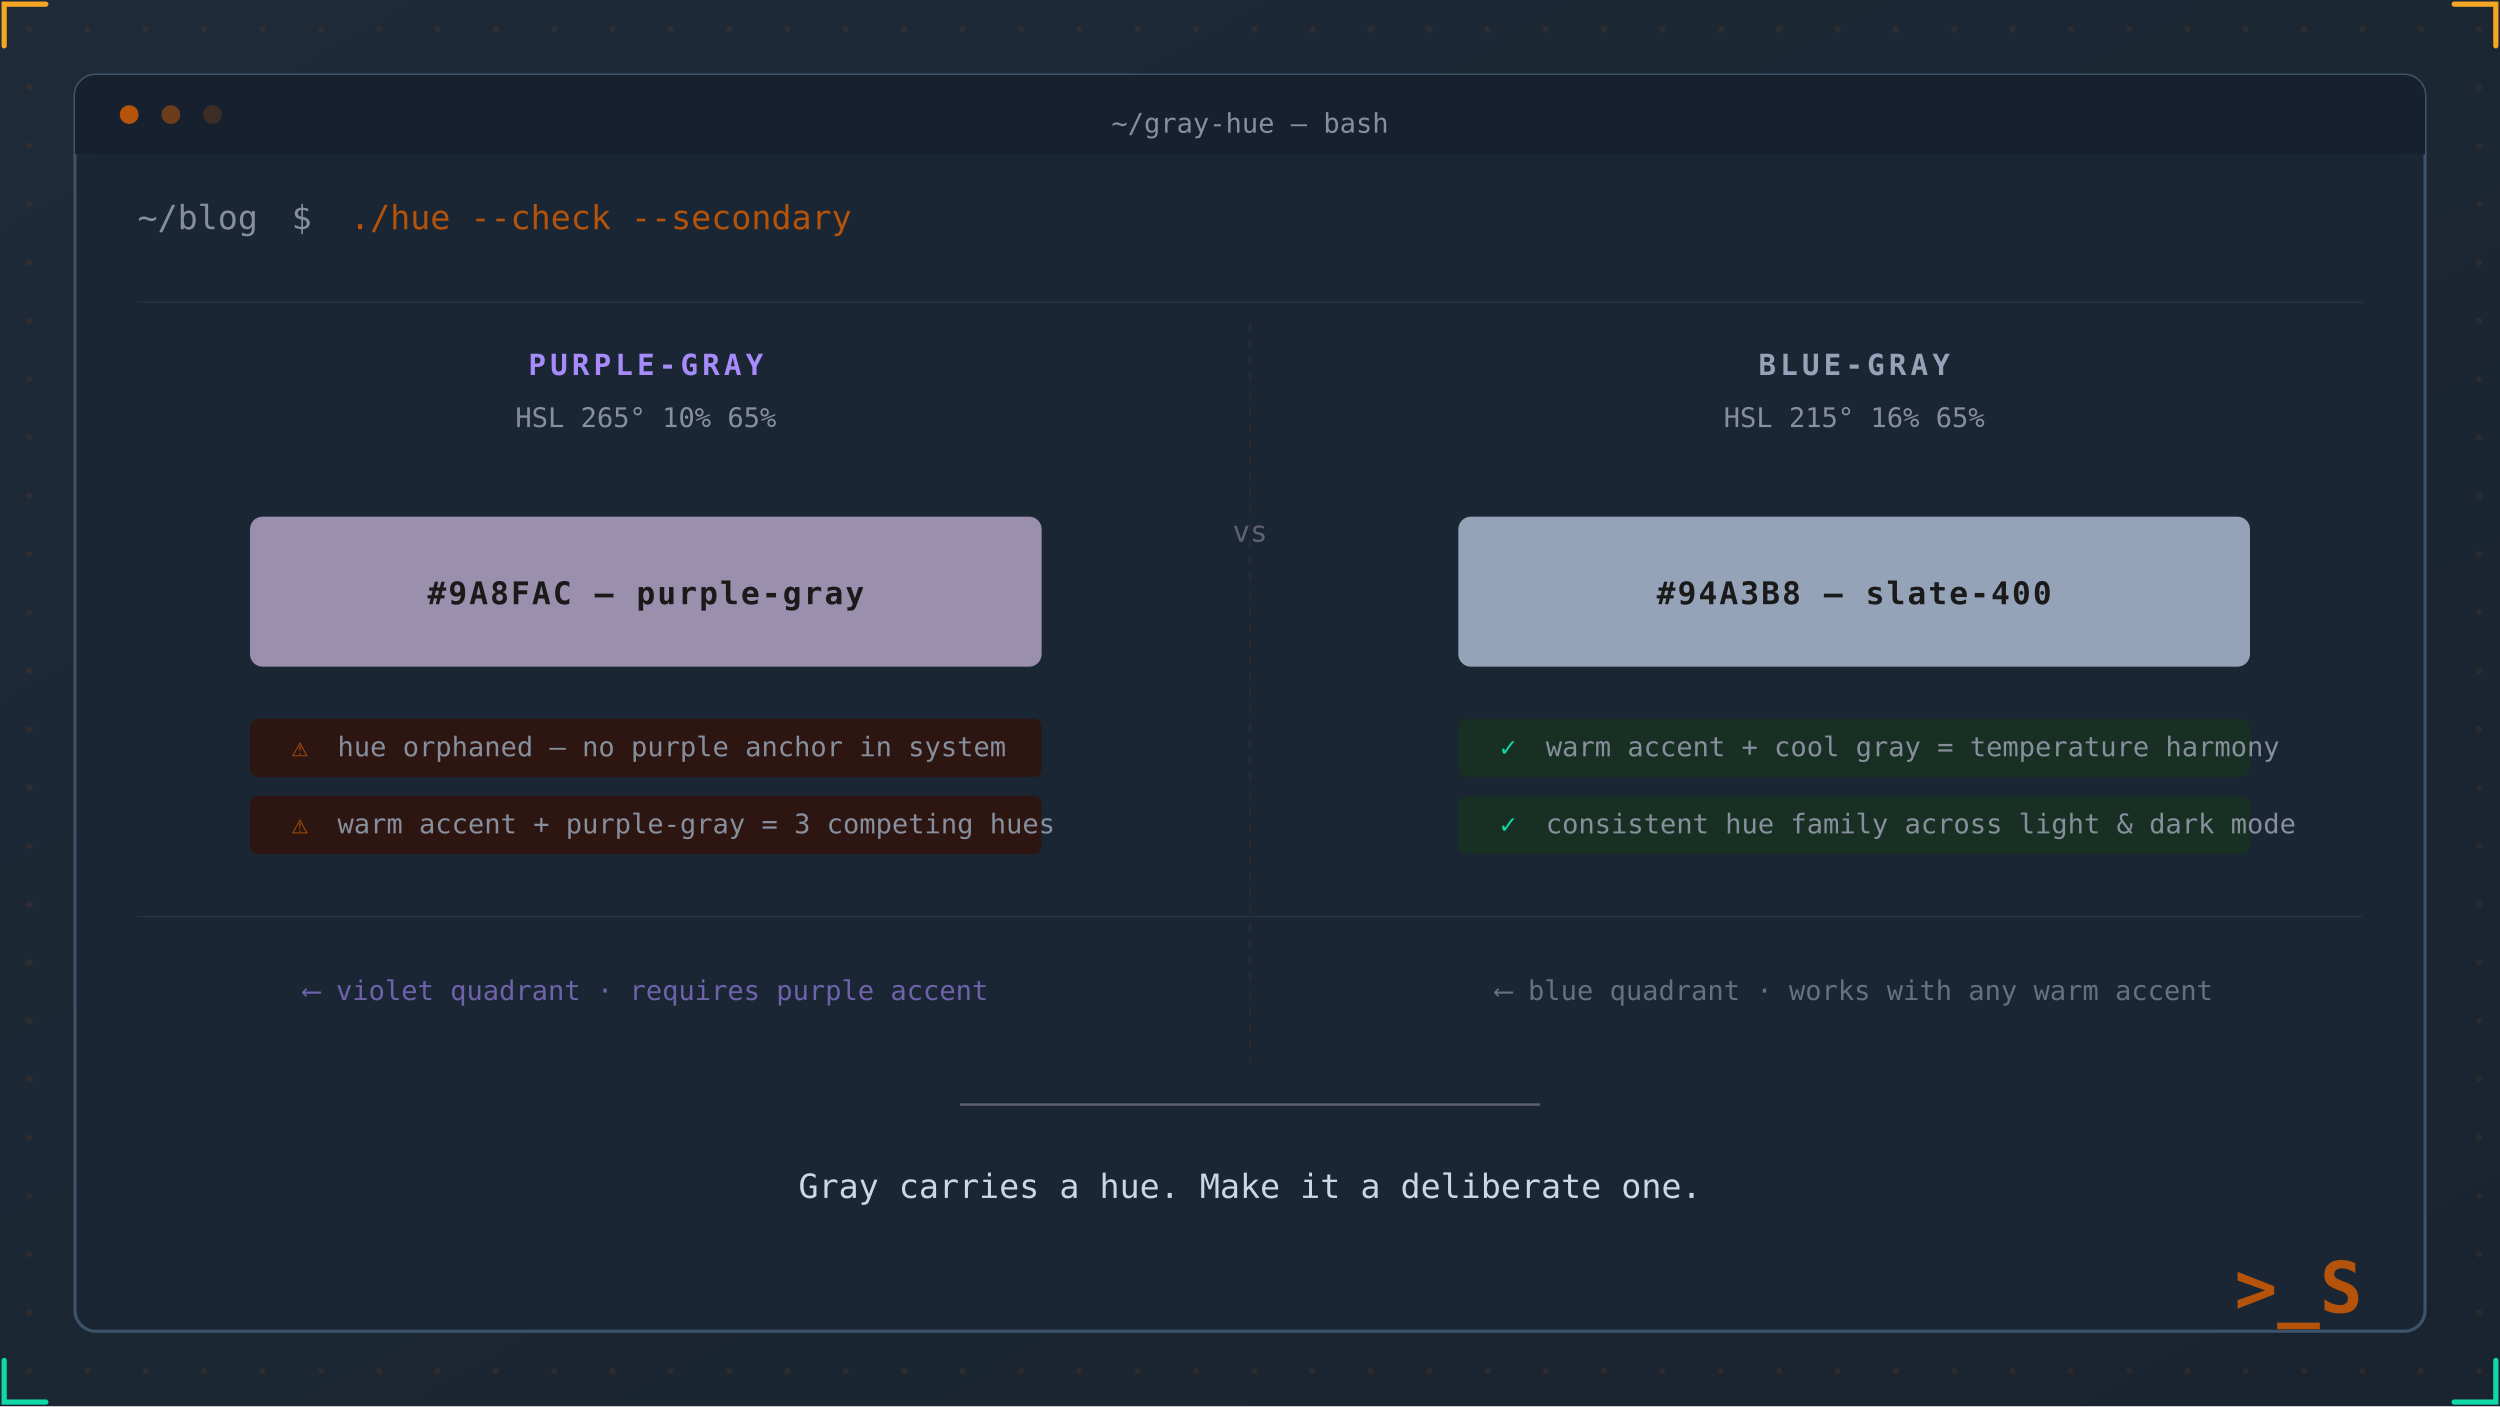
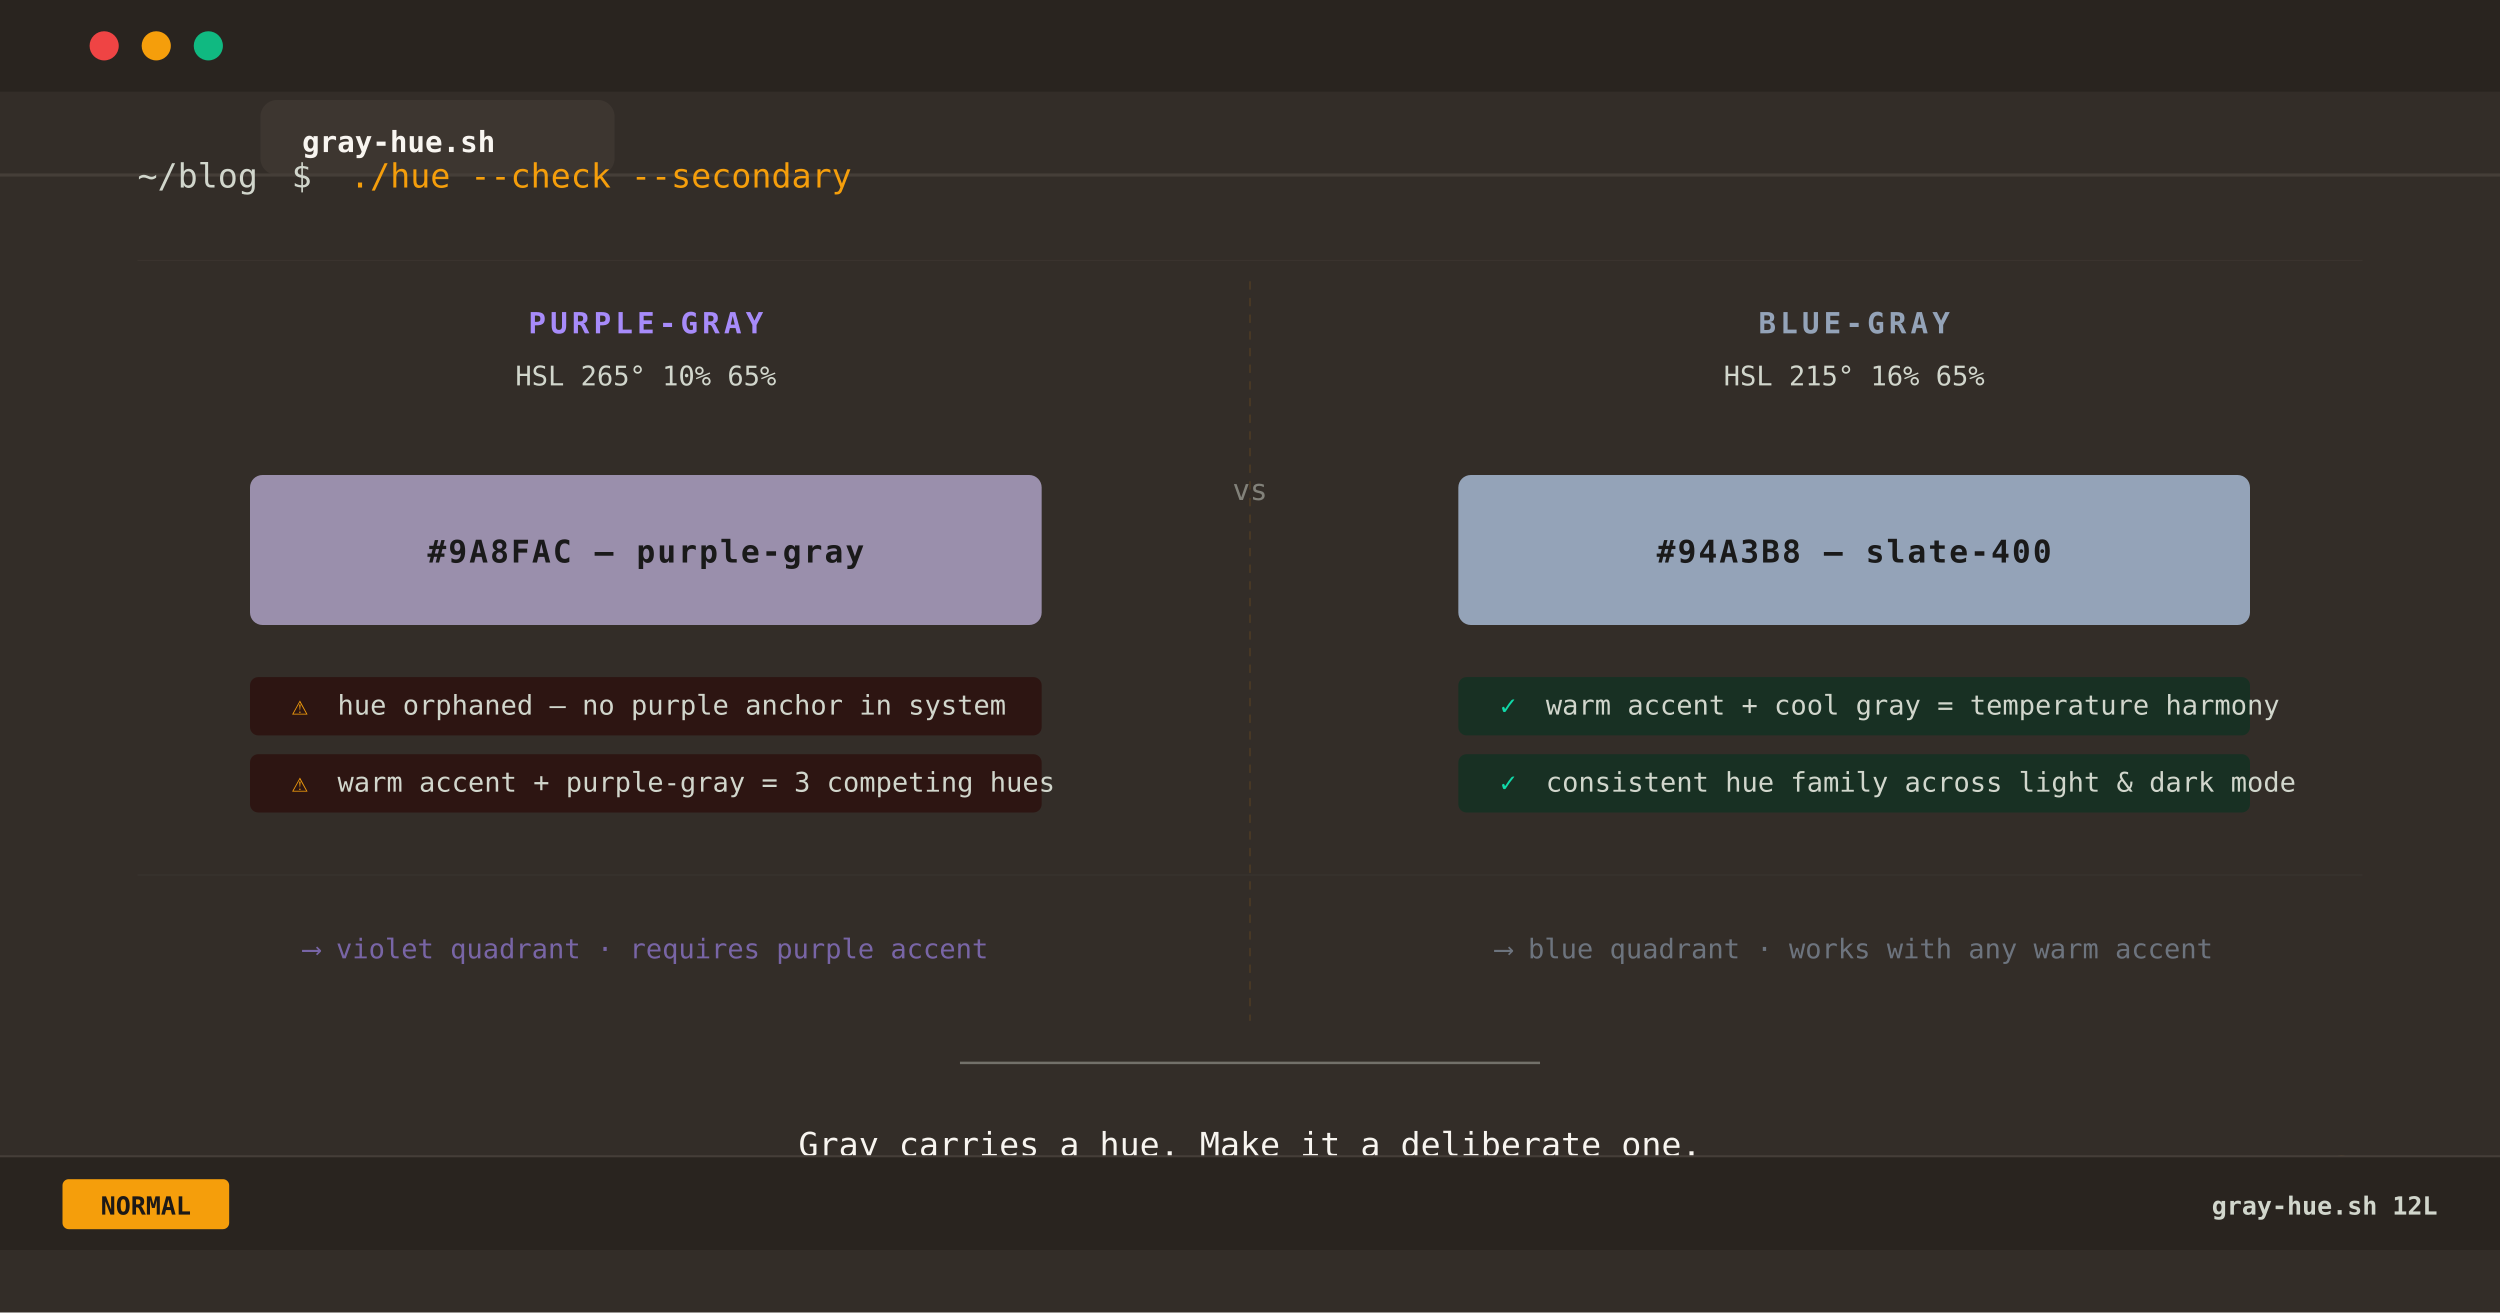
- <svg xmlns="http://www.w3.org/2000/svg" width="1200" height="675" viewBox="0 0 1200 675">
-   <defs>
-     <pattern id="dot-grid" width="28" height="28" patternUnits="userSpaceOnUse">
-       <circle cx="14" cy="14" r="1.5" fill="#B45309" opacity="0.12" />
-     </pattern>
-     <linearGradient id="bg" x1="0%" y1="0%" x2="100%" y2="100%">
-       <stop offset="0%" stop-color="#1E2A38" />
-       <stop offset="100%" stop-color="#1A2430" />
-     </linearGradient>
-   </defs>
-   <rect width="1200" height="675" fill="url(#bg)" />
-   <rect width="1200" height="675" fill="url(#dot-grid)" />
-   <rect x="38" y="38" width="1124" height="599" rx="10" fill="#000" opacity="0.25" />
-   <rect x="36" y="36" width="1128" height="603" rx="10" fill="#1A2634" stroke="#3D536A" stroke-width="1.5" />
-   <rect x="36" y="36" width="1128" height="38" rx="10" fill="#16202E" />
-   <rect x="36" y="56" width="1128" height="18" fill="#16202E" />
-   <circle cx="62" cy="55" r="4.5" fill="#B45309" />
-   <circle cx="82" cy="55" r="4.5" fill="#B45309" opacity="0.55" />
-   <circle cx="102" cy="55" r="4.5" fill="#B45309" opacity="0.25" />
-   <text x="600" y="60" font-family="ui-monospace,SFMono-Regular,monospace" font-size="13" fill="#878f9d" text-anchor="middle" dominant-baseline="middle">~/gray-hue — bash</text>
-   <g font-family="ui-monospace,SFMono-Regular,monospace">
-     <text x="66" y="110" font-size="16" fill="#878f9d">~/blog</text>
-     <text x="140" y="110" font-size="16" fill="#878f9d"> $</text>
-     <text x="168" y="110" font-size="16" fill="#B45309"> ./hue --check --secondary</text>
-     <line x1="66" y1="145" x2="1134" y2="145" stroke="#3D536A" stroke-width="0.5" stroke-opacity="0.4" />
+ <svg xmlns="http://www.w3.org/2000/svg" viewBox="0 0 1200 630" width="1200" height="630">
+   <rect x="0" y="0" width="1200" height="630" fill="#332D28" />
+   <rect x="0" y="0" width="1200" height="44" fill="#29241F" />
+   <circle cx="50" cy="22" r="7" fill="#EF4444" />
+   <circle cx="75" cy="22" r="7" fill="#F59E0B" />
+   <circle cx="100" cy="22" r="7" fill="#10B981" />
+   <rect x="125" y="48" width="170" height="36" rx="8" fill="#3D3630" />
+   <text x="145" y="73" font-family="'JetBrains Mono', monospace" font-size="14" fill="#F8F5F0" font-weight="600">gray-hue.sh</text>
+   <line x1="0" y1="84" x2="1200" y2="84" stroke="#453E38" stroke-width="1.5" />
+   <g transform="translate(0, -20)" font-family="'JetBrains Mono', monospace">
+     <text x="66" y="110" font-size="16" fill="#D1D6CC">~/blog</text>
+     <text x="140" y="110" font-size="16" fill="#D1D6CC"> $</text>
+     <text x="168" y="110" font-size="16" fill="#F59E0B"> ./hue --check --secondary</text>
+     <line x1="66" y1="145" x2="1134" y2="145" stroke="#453E38" stroke-width="0.5" opacity="0.4" />
    <text x="310" y="180" font-size="14" fill="#a78bfa" text-anchor="middle" letter-spacing="2" font-weight="600">PURPLE-GRAY</text>
    <text x="890" y="180" font-size="14" fill="#94a3b8" text-anchor="middle" letter-spacing="2" font-weight="600">BLUE-GRAY</text>
-     <text x="310" y="205" font-size="13" fill="#878f9d" text-anchor="middle">HSL 265° 10% 65%</text>
-     <text x="890" y="205" font-size="13" fill="#878f9d" text-anchor="middle">HSL 215° 16% 65%</text>
-     <text x="600" y="260" font-size="14" fill="#5e6173" text-anchor="middle">vs</text>
+     <text x="310" y="205" font-size="13" fill="#D1D6CC" text-anchor="middle">HSL 265° 10% 65%</text>
+     <text x="890" y="205" font-size="13" fill="#D1D6CC" text-anchor="middle">HSL 215° 16% 65%</text>
+     <text x="600" y="260" font-size="14" fill="#D1D6CC" opacity="0.5" text-anchor="middle">vs</text>
    <rect x="120" y="248" width="380" height="72" rx="6" fill="#9a8fac" />
    <text x="310" y="290" font-size="15" fill="#1a1a1a" text-anchor="middle" font-weight="600" letter-spacing="1">#9A8FAC  —  purple-gray</text>
    <rect x="700" y="248" width="380" height="72" rx="6" fill="#94a3b8" />
    <text x="890" y="290" font-size="15" fill="#1a1a1a" text-anchor="middle" font-weight="600" letter-spacing="1">#94A3B8  —  slate-400</text>
-     <line x1="600" y1="155" x2="600" y2="510" stroke="#B45309" stroke-width="0.5" stroke-opacity="0.2" stroke-dasharray="4 4" />
+     <line x1="600" y1="155" x2="600" y2="510" stroke="#F59E0B" stroke-width="0.5" stroke-opacity="0.2" stroke-dasharray="4 4" />
    <rect x="120" y="345" width="380" height="28" rx="4" fill="#2d1512" />
-     <text x="140" y="363" font-size="13" fill="#B45309">⚠</text>
-     <text x="162" y="363" font-size="13" fill="#878f9d">hue orphaned — no purple anchor in system</text>
+     <text x="140" y="363" font-size="13" fill="#F59E0B">⚠</text>
+     <text x="162" y="363" font-size="13" fill="#D1D6CC">hue orphaned — no purple anchor in system</text>
    <rect x="120" y="382" width="380" height="28" rx="4" fill="#2d1512" />
-     <text x="140" y="400" font-size="13" fill="#B45309">⚠</text>
-     <text x="162" y="400" font-size="13" fill="#878f9d">warm accent + purple-gray = 3 competing hues</text>
+     <text x="140" y="400" font-size="13" fill="#F59E0B">⚠</text>
+     <text x="162" y="400" font-size="13" fill="#D1D6CC">warm accent + purple-gray = 3 competing hues</text>
    <rect x="700" y="345" width="380" height="28" rx="4" fill="#183023" />
    <text x="720" y="363" font-size="13" fill="#10D9A8">✓</text>
-     <text x="742" y="363" font-size="13" fill="#878f9d">warm accent + cool gray = temperature harmony</text>
+     <text x="742" y="363" font-size="13" fill="#D1D6CC">warm accent + cool gray = temperature harmony</text>
    <rect x="700" y="382" width="380" height="28" rx="4" fill="#183023" />
    <text x="720" y="400" font-size="13" fill="#10D9A8">✓</text>
-     <text x="742" y="400" font-size="13" fill="#878f9d">consistent hue family across light &amp; dark mode</text>
-     <line x1="66" y1="440" x2="1134" y2="440" stroke="#3D536A" stroke-width="0.5" stroke-opacity="0.4" />
-     <text x="310" y="480" font-size="13" fill="#a78bfa" text-anchor="middle" opacity="0.6">⟵ violet quadrant · requires purple accent</text>
-     <text x="890" y="480" font-size="13" fill="#94a3b8" text-anchor="middle" opacity="0.6">⟵ blue quadrant · works with any warm accent</text>
-     <text x="600" y="535" font-size="14" fill="#5e6173" text-anchor="middle">─────────────────────────────────</text>
-     <text x="600" y="575" font-size="16" fill="#C8D8E8" text-anchor="middle">Gray carries a hue. Make it a deliberate one.</text>
+     <text x="742" y="400" font-size="13" fill="#D1D6CC">consistent hue family across light &amp; dark mode</text>
+     <line x1="66" y1="440" x2="1134" y2="440" stroke="#453E38" stroke-width="0.5" opacity="0.4" />
+     <text x="310" y="480" font-size="13" fill="#a78bfa" text-anchor="middle" opacity="0.6">⟶ violet quadrant · requires purple accent</text>
+     <text x="890" y="480" font-size="13" fill="#94a3b8" text-anchor="middle" opacity="0.6">⟶ blue quadrant · works with any warm accent</text>
+     <text x="600" y="535" font-size="14" fill="#D1D6CC" opacity="0.4" text-anchor="middle">─────────────────────────────────</text>
+     <text x="600" y="575" font-size="16" fill="#F8F5F0" text-anchor="middle">Gray carries a hue. Make it a deliberate one.</text>
  </g>
-   <text x="1134" y="630" font-family="ui-monospace,SFMono-Regular,monospace" font-size="34" fill="#B45309" text-anchor="end" font-weight="bold">&gt;_S</text>
+   <text x="1134" y="580" font-family="'JetBrains Mono', monospace" font-size="34" fill="#F59E0B" text-anchor="end" font-weight="bold">&gt;_S</text>
  <g stroke-linecap="round" fill="none">
-     <path d="M 2 22 L 2 2 L 22 2" stroke="#F5A623" stroke-width="2.5" />
-     <path d="M 1178 2 L 1198 2 L 1198 22" stroke="#F5A623" stroke-width="2.5" />
-     <path d="M 2 653 L 2 673 L 22 673" stroke="#10D9A8" stroke-width="2.5" />
-     <path d="M 1178 673 L 1198 673 L 1198 653" stroke="#10D9A8" stroke-width="2.5" />
-     <path d="M 1184 316" stroke="#3D536A" stroke-width="6" stroke-linecap="round" />
-     <path d="M 1184 338" stroke="#3D536A" stroke-width="6" stroke-linecap="round" />
-     <path d="M 1184 360" stroke="#3D536A" stroke-width="6" stroke-linecap="round" />
+     <path d="M 1184 296" stroke="#453E38" stroke-width="6" />
+     <path d="M 1184 318" stroke="#453E38" stroke-width="6" />
+     <path d="M 1184 340" stroke="#453E38" stroke-width="6" />
  </g>
+   <rect x="0" y="555" width="1200" height="45" fill="#29241F" />
+   <line x1="0" y1="555" x2="1200" y2="555" stroke="#453E38" stroke-width="1" />
+   <rect x="30" y="566" width="80" height="24" rx="3" fill="#F59E0B" />
+   <text x="70" y="583" font-family="'JetBrains Mono', monospace" font-size="12" fill="#1C1917" font-weight="800" text-anchor="middle">NORMAL</text>
+   <text x="1170" y="583" font-family="'JetBrains Mono', monospace" font-size="12" fill="#D1D6CC" font-weight="600" text-anchor="end">gray-hue.sh  12L</text>
</svg>
